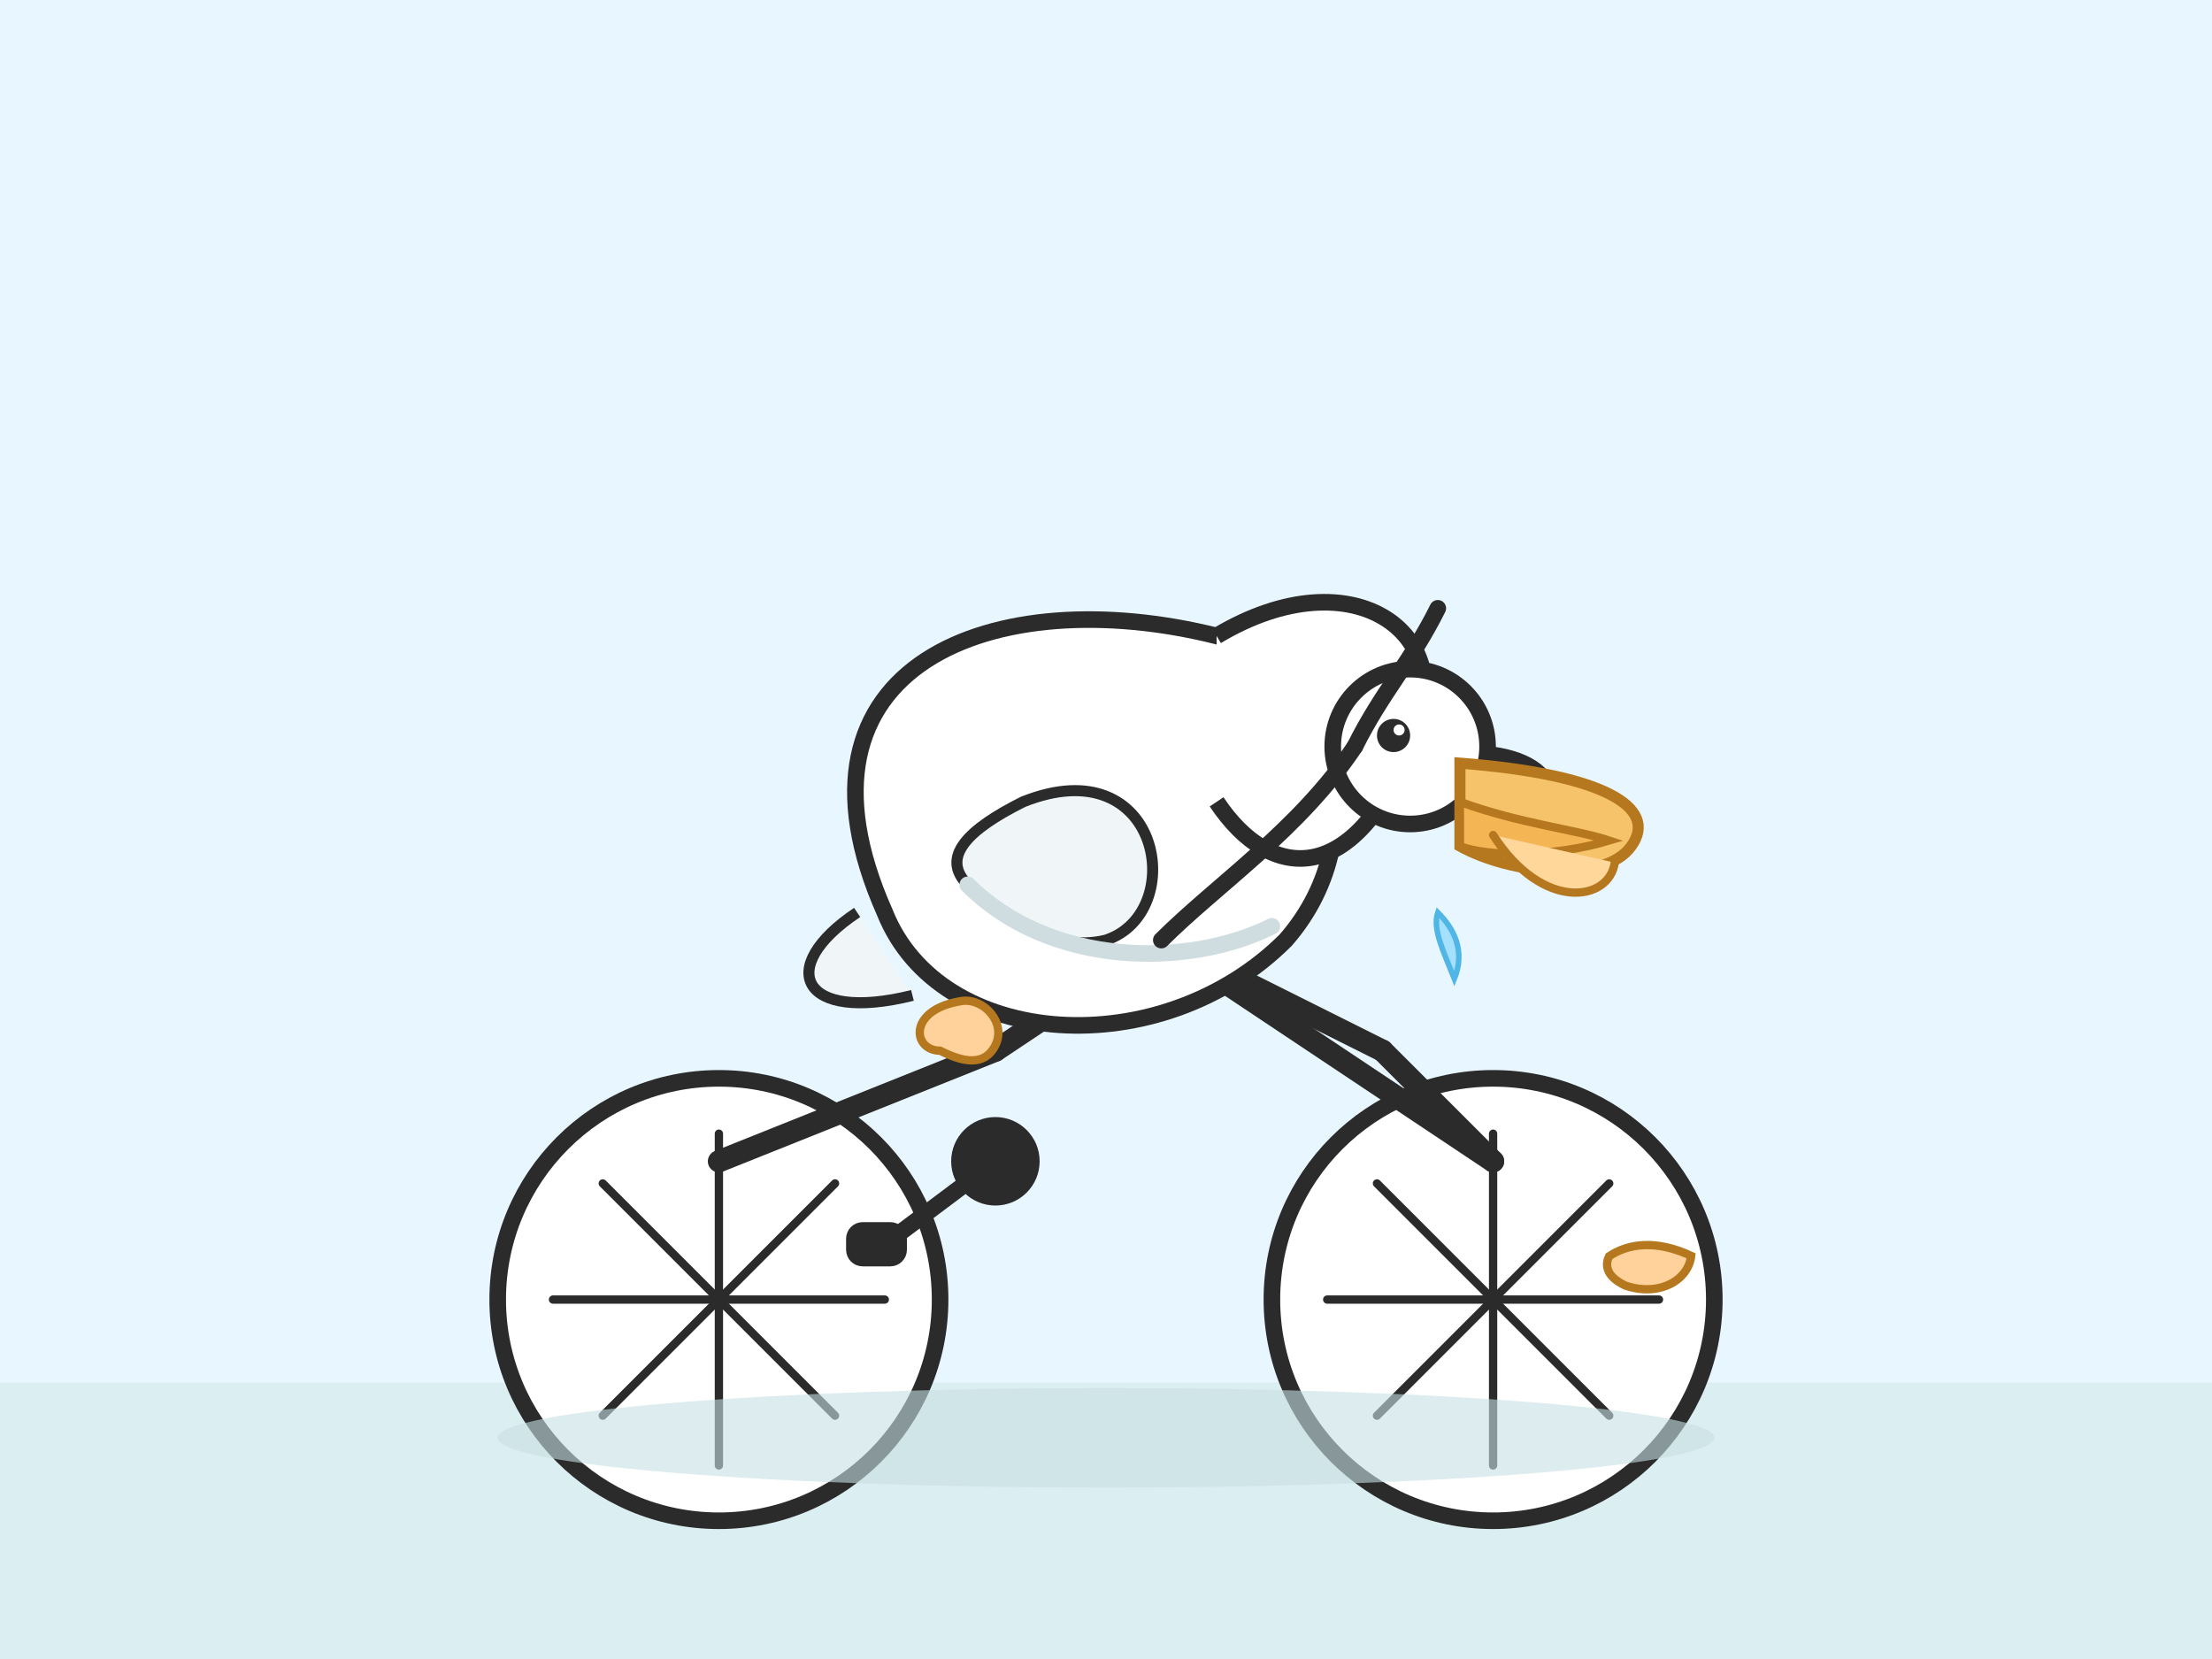
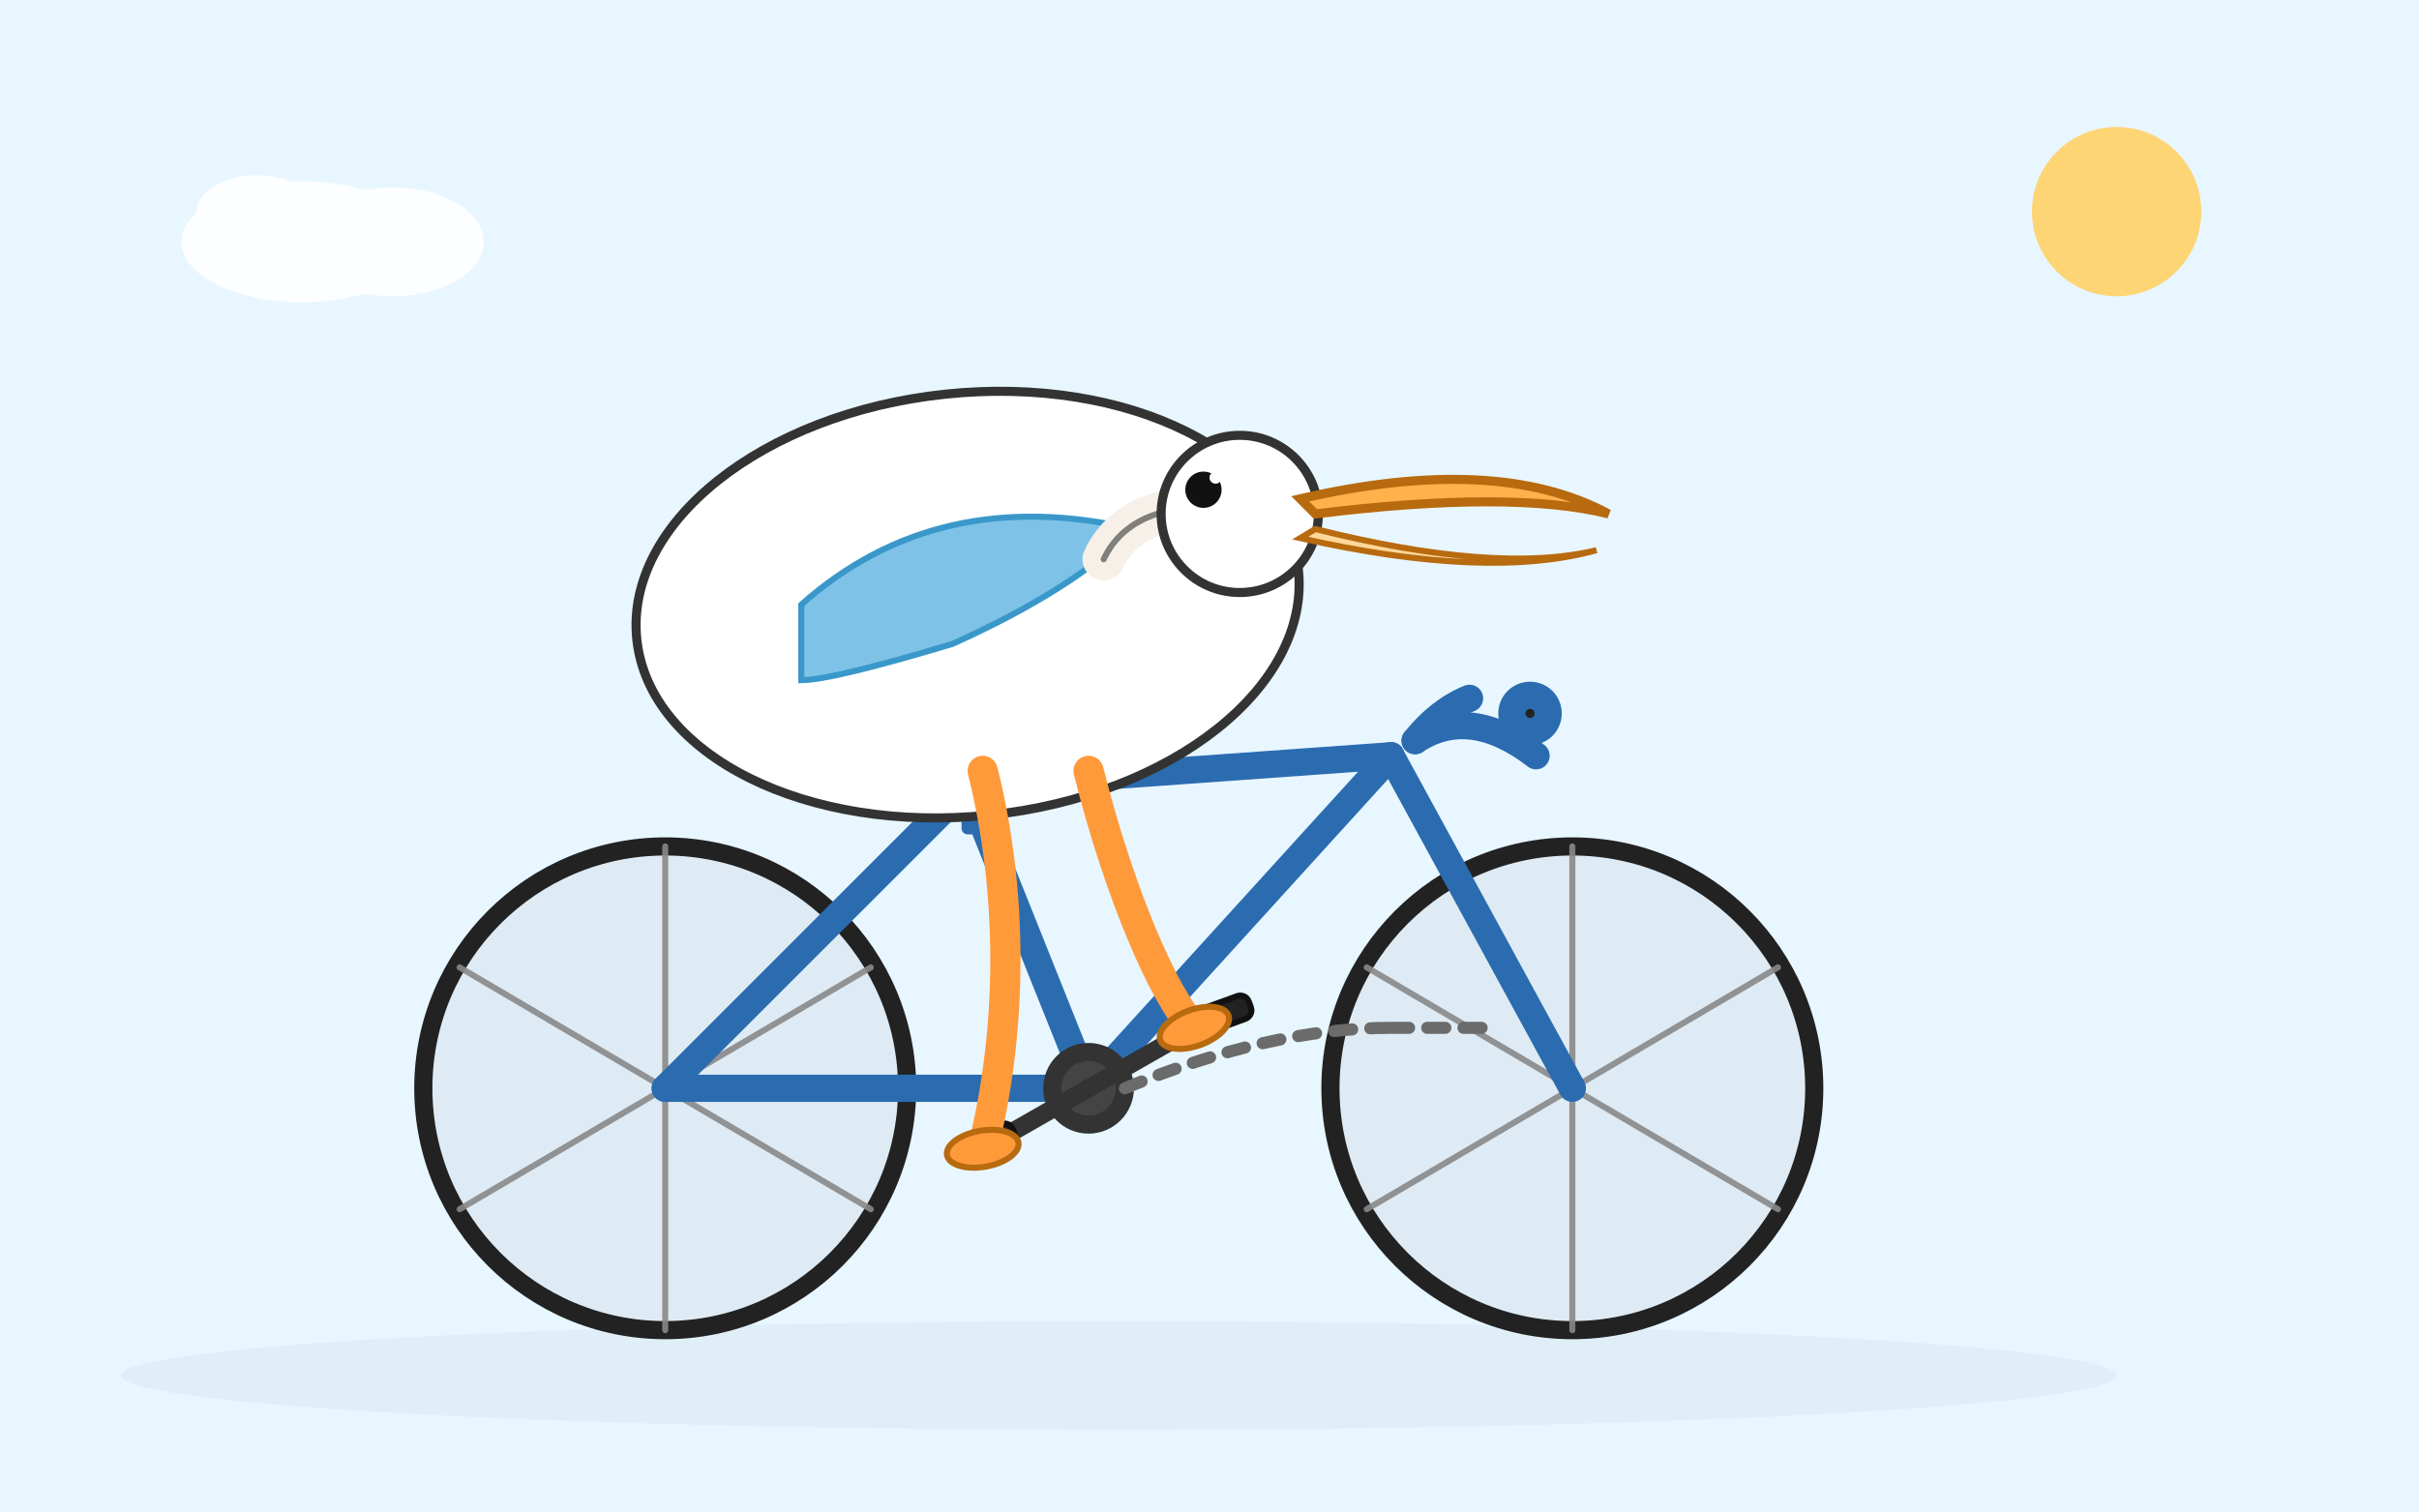
- <svg xmlns="http://www.w3.org/2000/svg" width="800" height="600" viewBox="0 0 800 600" role="img" aria-label="Pelican riding a bicycle">
-   <rect width="100%" height="100%" fill="#e8f7ff" />
-   <rect x="0" y="500" width="800" height="100" fill="#dbeef1" />
-   <g stroke="#2b2b2b" stroke-width="6" fill="none" stroke-linecap="round" stroke-linejoin="round">
-     <circle cx="260" cy="470" r="80" fill="#ffffff" />
-     <circle cx="540" cy="470" r="80" fill="#ffffff" />
-     <g stroke="#2b2b2b" stroke-width="3">
-       <g transform="translate(260,470)">
-         <line x1="-60" y1="0" x2="60" y2="0" />
-         <line x1="0" y1="-60" x2="0" y2="60" />
-         <line x1="-42" y1="-42" x2="42" y2="42" />
-         <line x1="-42" y1="42" x2="42" y2="-42" />
+ <svg xmlns="http://www.w3.org/2000/svg" viewBox="0 0 800 500" width="800" height="500" role="img" aria-label="Pelican riding a bicycle">
+   <rect width="100%" height="100%" fill="#e8f6ff" />
+   <ellipse cx="370" cy="455" rx="330" ry="18" fill="#d7e7ef" opacity="0.5" />
+   <g stroke="#222" stroke-width="6" stroke-linecap="round" stroke-linejoin="round" fill="none">
+     <circle cx="220" cy="360" r="80" fill="#111" opacity="0.05" />
+     <circle cx="220" cy="360" r="80" />
+     <circle cx="520" cy="360" r="80" fill="#111" opacity="0.05" />
+     <circle cx="520" cy="360" r="80" />
+     <g stroke="#888" stroke-width="2" opacity="0.9">
+       <g transform="translate(220,360)">
+         <line x1="0" y1="0" x2="0" y2="-80" />
+         <line x1="0" y1="0" x2="68" y2="-40" />
+         <line x1="0" y1="0" x2="68" y2="40" />
+         <line x1="0" y1="0" x2="0" y2="80" />
+         <line x1="0" y1="0" x2="-68" y2="40" />
+         <line x1="0" y1="0" x2="-68" y2="-40" />
      </g>
-       <g transform="translate(540,470)">
-         <line x1="-60" y1="0" x2="60" y2="0" />
-         <line x1="0" y1="-60" x2="0" y2="60" />
-         <line x1="-42" y1="-42" x2="42" y2="42" />
-         <line x1="-42" y1="42" x2="42" y2="-42" />
+       <g transform="translate(520,360)">
+         <line x1="0" y1="0" x2="0" y2="-80" />
+         <line x1="0" y1="0" x2="68" y2="-40" />
+         <line x1="0" y1="0" x2="68" y2="40" />
+         <line x1="0" y1="0" x2="0" y2="80" />
+         <line x1="0" y1="0" x2="-68" y2="40" />
+         <line x1="0" y1="0" x2="-68" y2="-40" />
      </g>
    </g>
  </g>
-   <g stroke="#2b2b2b" stroke-width="8" fill="none" stroke-linecap="round" stroke-linejoin="round">
-     <path d="M360 380 L420 340 L500 380" />
-     <path d="M420 340 L540 420" />
-     <path d="M360 380 L260 420" />
-     <path d="M500 380 L540 420" />
-     <path d="M380 338 L380 310" />
+   <g stroke="#2b6cb0" stroke-width="9" stroke-linecap="round" stroke-linejoin="round" fill="none">
+     <path d="M320 260 L 460 250" />
+     <path d="M320 260 L 360 360" />
+     <path d="M460 250 L 360 360" />
+     <path d="M360 360 L 220 360" />
+     <path d="M220 360 L 320 260" />
+     <path d="M460 250 L 520 360" />
  </g>
-   <g fill="#2b2b2b">
-     <rect x="360" y="300" width="40" height="18" rx="6" ry="6" />
+   <g stroke="#333" stroke-width="6" stroke-linecap="round" stroke-linejoin="round" fill="#444">
+     <circle cx="360" cy="360" r="12" fill="#444" />
+     <line x1="360" y1="360" x2="325" y2="380" stroke="#333" stroke-width="6" />
+     <line x1="360" y1="360" x2="395" y2="340" stroke="#333" stroke-width="6" />
  </g>
-   <g stroke="#2b2b2b" stroke-width="8" fill="none" stroke-linecap="round">
-     <path d="M500 280 C520 270, 560 270, 560 290" />
-     <path d="M500 280 C480 270, 460 270, 460 290" />
+   <g fill="#222" stroke="#111" stroke-width="2">
+     <rect x="316" y="374" width="20" height="8" rx="3" transform="rotate(-20 326 378)" />
+     <rect x="392" y="332" width="22" height="8" rx="3" transform="rotate(-20 403 336)" />
  </g>
-   <g stroke="#2b2b2b" stroke-width="8" fill="none" stroke-linecap="round">
-     <circle cx="360" cy="420" r="12" fill="#2b2b2b" />
-     <line x1="360" y1="420" x2="320" y2="450" stroke-width="6" />
-     <rect x="310" y="446" width="14" height="8" rx="2" ry="2" fill="#2b2b2b" />
+   <path d="M372 360 Q 420 340 460 340 M460 340 L 490 340" stroke="#6b6b6b" stroke-width="4" fill="none" stroke-linecap="round" stroke-dasharray="6 6" />
+   <g>
+     <rect x="304" y="248" width="40" height="10" rx="4" fill="#222" />
+     <rect x="318" y="258" width="6" height="18" rx="2" fill="#2b6cb0" />
  </g>
-   <g transform="translate(320,210)">
-     <path d="M0 120 C -40 30, 40 0, 120 20 C 160 30, 180 90, 145 130 C 100 175, 20 170, 0 120 Z" fill="#ffffff" stroke="#2b2b2b" stroke-width="6" />
-     <path d="M50 80 C 100 60, 110 120, 80 130 C 60 135, 40 120, 30 110 C 20 100, 30 90, 50 80 Z" fill="#f0f6f8" stroke="#2b2b2b" stroke-width="4" />
-     <path d="M30 110 C 60 140, 110 140, 140 125" fill="none" stroke="#cfdde1" stroke-width="6" stroke-linecap="round" />
-     <path d="M-10 120 C -40 140, -30 160, 10 150" fill="#f0f6f8" stroke="#2b2b2b" stroke-width="4" />
-     <path d="M120 20 C 170 -10, 210 20, 190 60 C 170 110, 140 110, 120 80" fill="#ffffff" stroke="#2b2b2b" stroke-width="6" />
-     <g transform="translate(190,60)">
-       <circle cx="0" cy="0" r="28" fill="#ffffff" stroke="#2b2b2b" stroke-width="6" />
-       <circle cx="-6" cy="-4" r="6" fill="#2b2b2b" />
-       <circle cx="-4" cy="-6" r="2" fill="#ffffff" />
-       <path d="M18 6 C 70 10, 90 22, 80 36 C 70 50, 36 46, 18 36 Z" fill="#f6c36b" stroke="#b6781e" stroke-width="4" />
-       <path d="M18 20 C 40 28, 60 30, 72 34 C 52 40, 28 40, 18 36 Z" fill="#f4b655" stroke="#b6781e" stroke-width="3" />
-       <path d="M30 32 C 48 60, 72 56, 74 42" fill="#ffd79a" stroke="#b6781e" stroke-width="3" stroke-linecap="round" stroke-linejoin="round" />
+   <g stroke="#2b6cb0" stroke-width="9" stroke-linecap="round" fill="none">
+     <path d="M468 245 q18 -12 40 5" />
+     <path d="M468 245 q8 -10 18 -14" />
+     <circle cx="506" cy="236" r="6" fill="#222" />
+   </g>
+   <g transform="translate(0,0)">
+     <ellipse cx="320" cy="200" rx="110" ry="70" transform="rotate(-6 320 200)" fill="#fff" stroke="#333" stroke-width="3" />
+     <path d="M 265 200 q 45 -40 110 -25 q -20 20 -60 38 q -40 12 -50 12 z" fill="#78bfe6" stroke="#2f93c6" stroke-width="2" opacity="0.95" />
+     <path d="M 365 185 C 372 170 390 165 410 170" fill="none" stroke="#f6f0e8" stroke-width="14" stroke-linecap="round" stroke-linejoin="round" />
+     <path d="M 365 185 C 372 170 390 165 410 170" fill="none" stroke="#333" stroke-width="2" stroke-linecap="round" stroke-linejoin="round" opacity="0.6" />
+     <circle cx="410" cy="170" r="26" fill="#fff" stroke="#333" stroke-width="3" />
+     <path d="M 430 165 Q 495 150 532 170 Q 500 162 435 170 Z" fill="#ffb14b" stroke="#b86a0f" stroke-width="3" />
+     <path d="M 435 175 Q 495 190 528 182 Q 492 192 430 178 Z" fill="#ffd79a" stroke="#b86a0f" stroke-width="2" />
+     <circle cx="398" cy="162" r="6" fill="#111" />
+     <circle cx="402" cy="158" r="2" fill="#fff" />
+     <g stroke="#ff9a3b" stroke-width="10" stroke-linecap="round" fill="none">
+       <path d="M 360 255 C 370 295 385 330 395 340" />
+       <path d="M 325 255 C 335 295 335 340 325 380" />
    </g>
-     <g fill="#ffd19b" stroke="#b6781e" stroke-width="3">
-       <path d="M20 170 C 10 170, 8 155, 28 152 C 36 151, 44 160, 40 168 C 36 176, 28 174, 20 170 Z" />
-       <path d="M-10 150 C -2 148, 8 150, 18 160 C 14 168, 2 170, -8 162 C -14 156, -12 152, -10 150 Z" transform="translate(220,100) rotate( -20)" />
+     <g fill="#ff9a3b" stroke="#b86a0f" stroke-width="2">
+       <ellipse cx="395" cy="340" rx="12" ry="6" transform="rotate(-20 395 340)" />
+       <ellipse cx="325" cy="380" rx="12" ry="6" transform="rotate(-10 325 380)" />
    </g>
  </g>
-   <g stroke="#2b2b2b" stroke-width="6" stroke-linecap="round" fill="none">
-     <path d="M520 220 C 510 240, 500 250, 490 270" />
-     <path d="M490 270 C 470 300, 440 320, 420 340" />
+   <g fill="#fff" opacity="0.9">
+     <ellipse cx="100" cy="80" rx="40" ry="20" />
+     <ellipse cx="130" cy="80" rx="30" ry="18" />
+     <ellipse cx="85" cy="70" rx="20" ry="12" />
  </g>
-   <g transform="translate(520,330)">
-     <path d="M0 0 C 6 6, 10 14, 6 24 C 2 14 -2 6 0 0 Z" fill="#a6e0ff" stroke="#4fb6e6" stroke-width="2" />
-   </g>
-   <ellipse cx="400" cy="520" rx="220" ry="18" fill="#c6dfe2" opacity="0.6" />
+   <circle cx="700" cy="70" r="28" fill="#ffd166" opacity="0.9" />
</svg>
